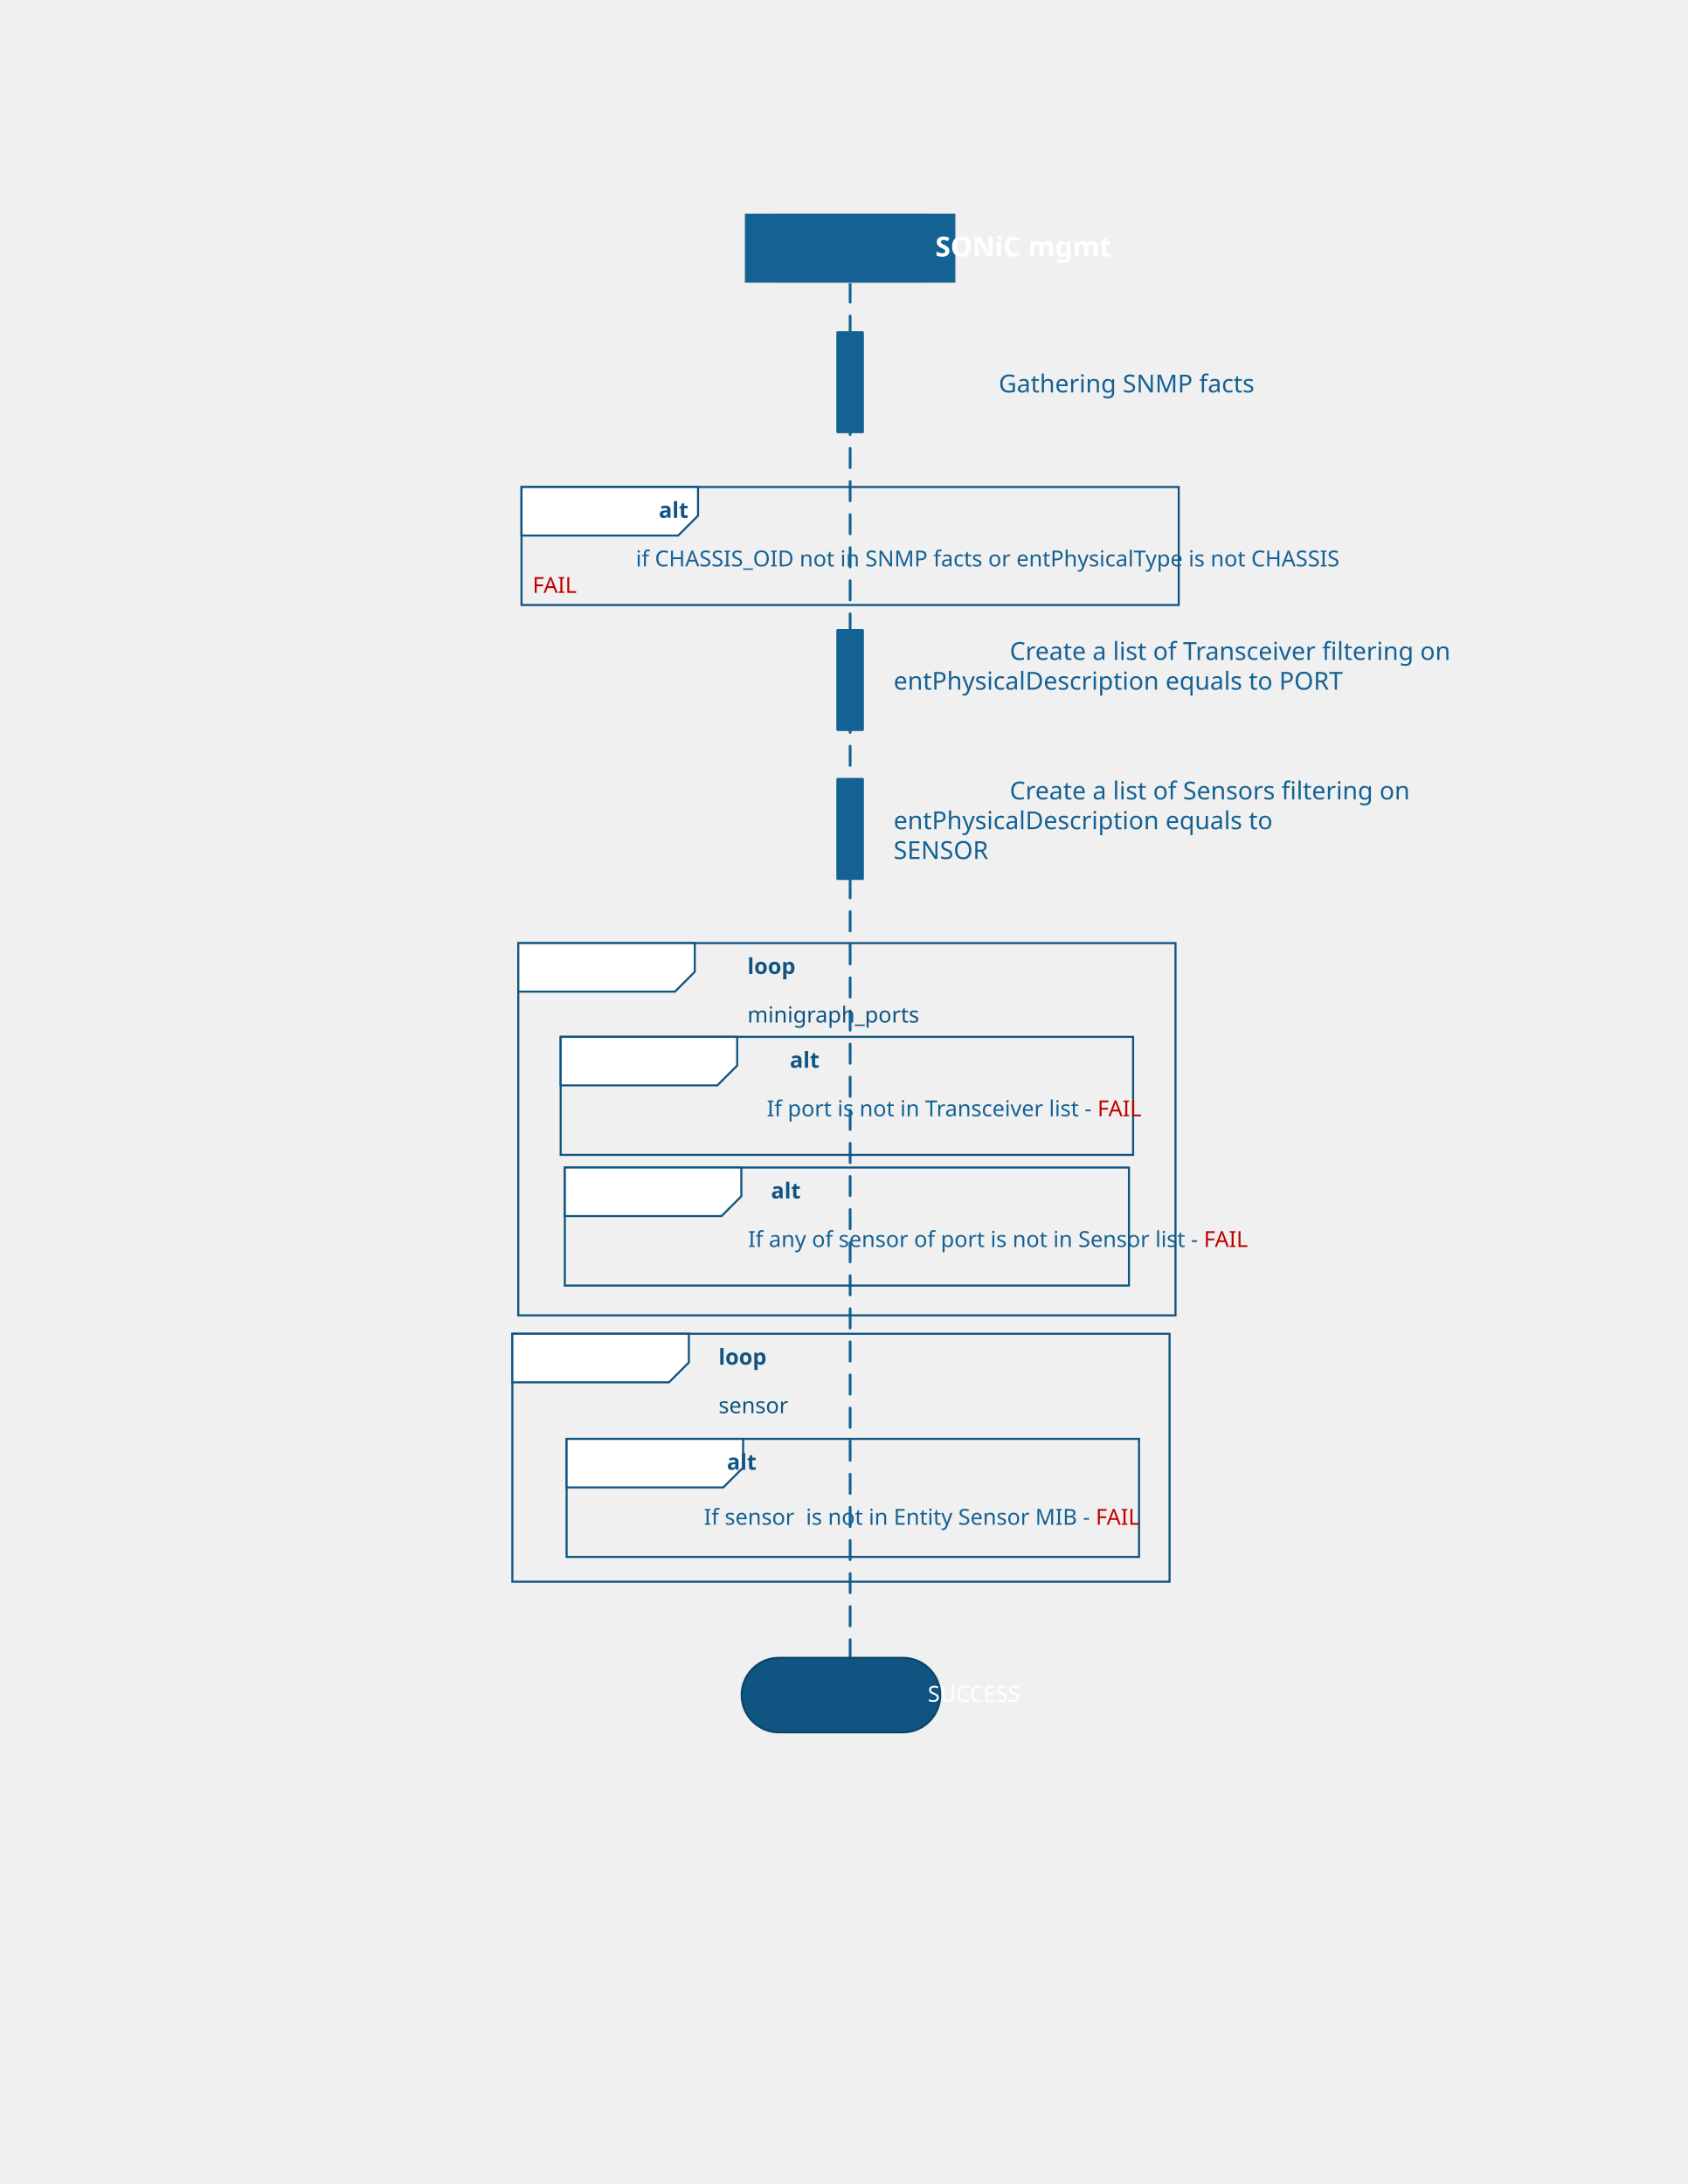
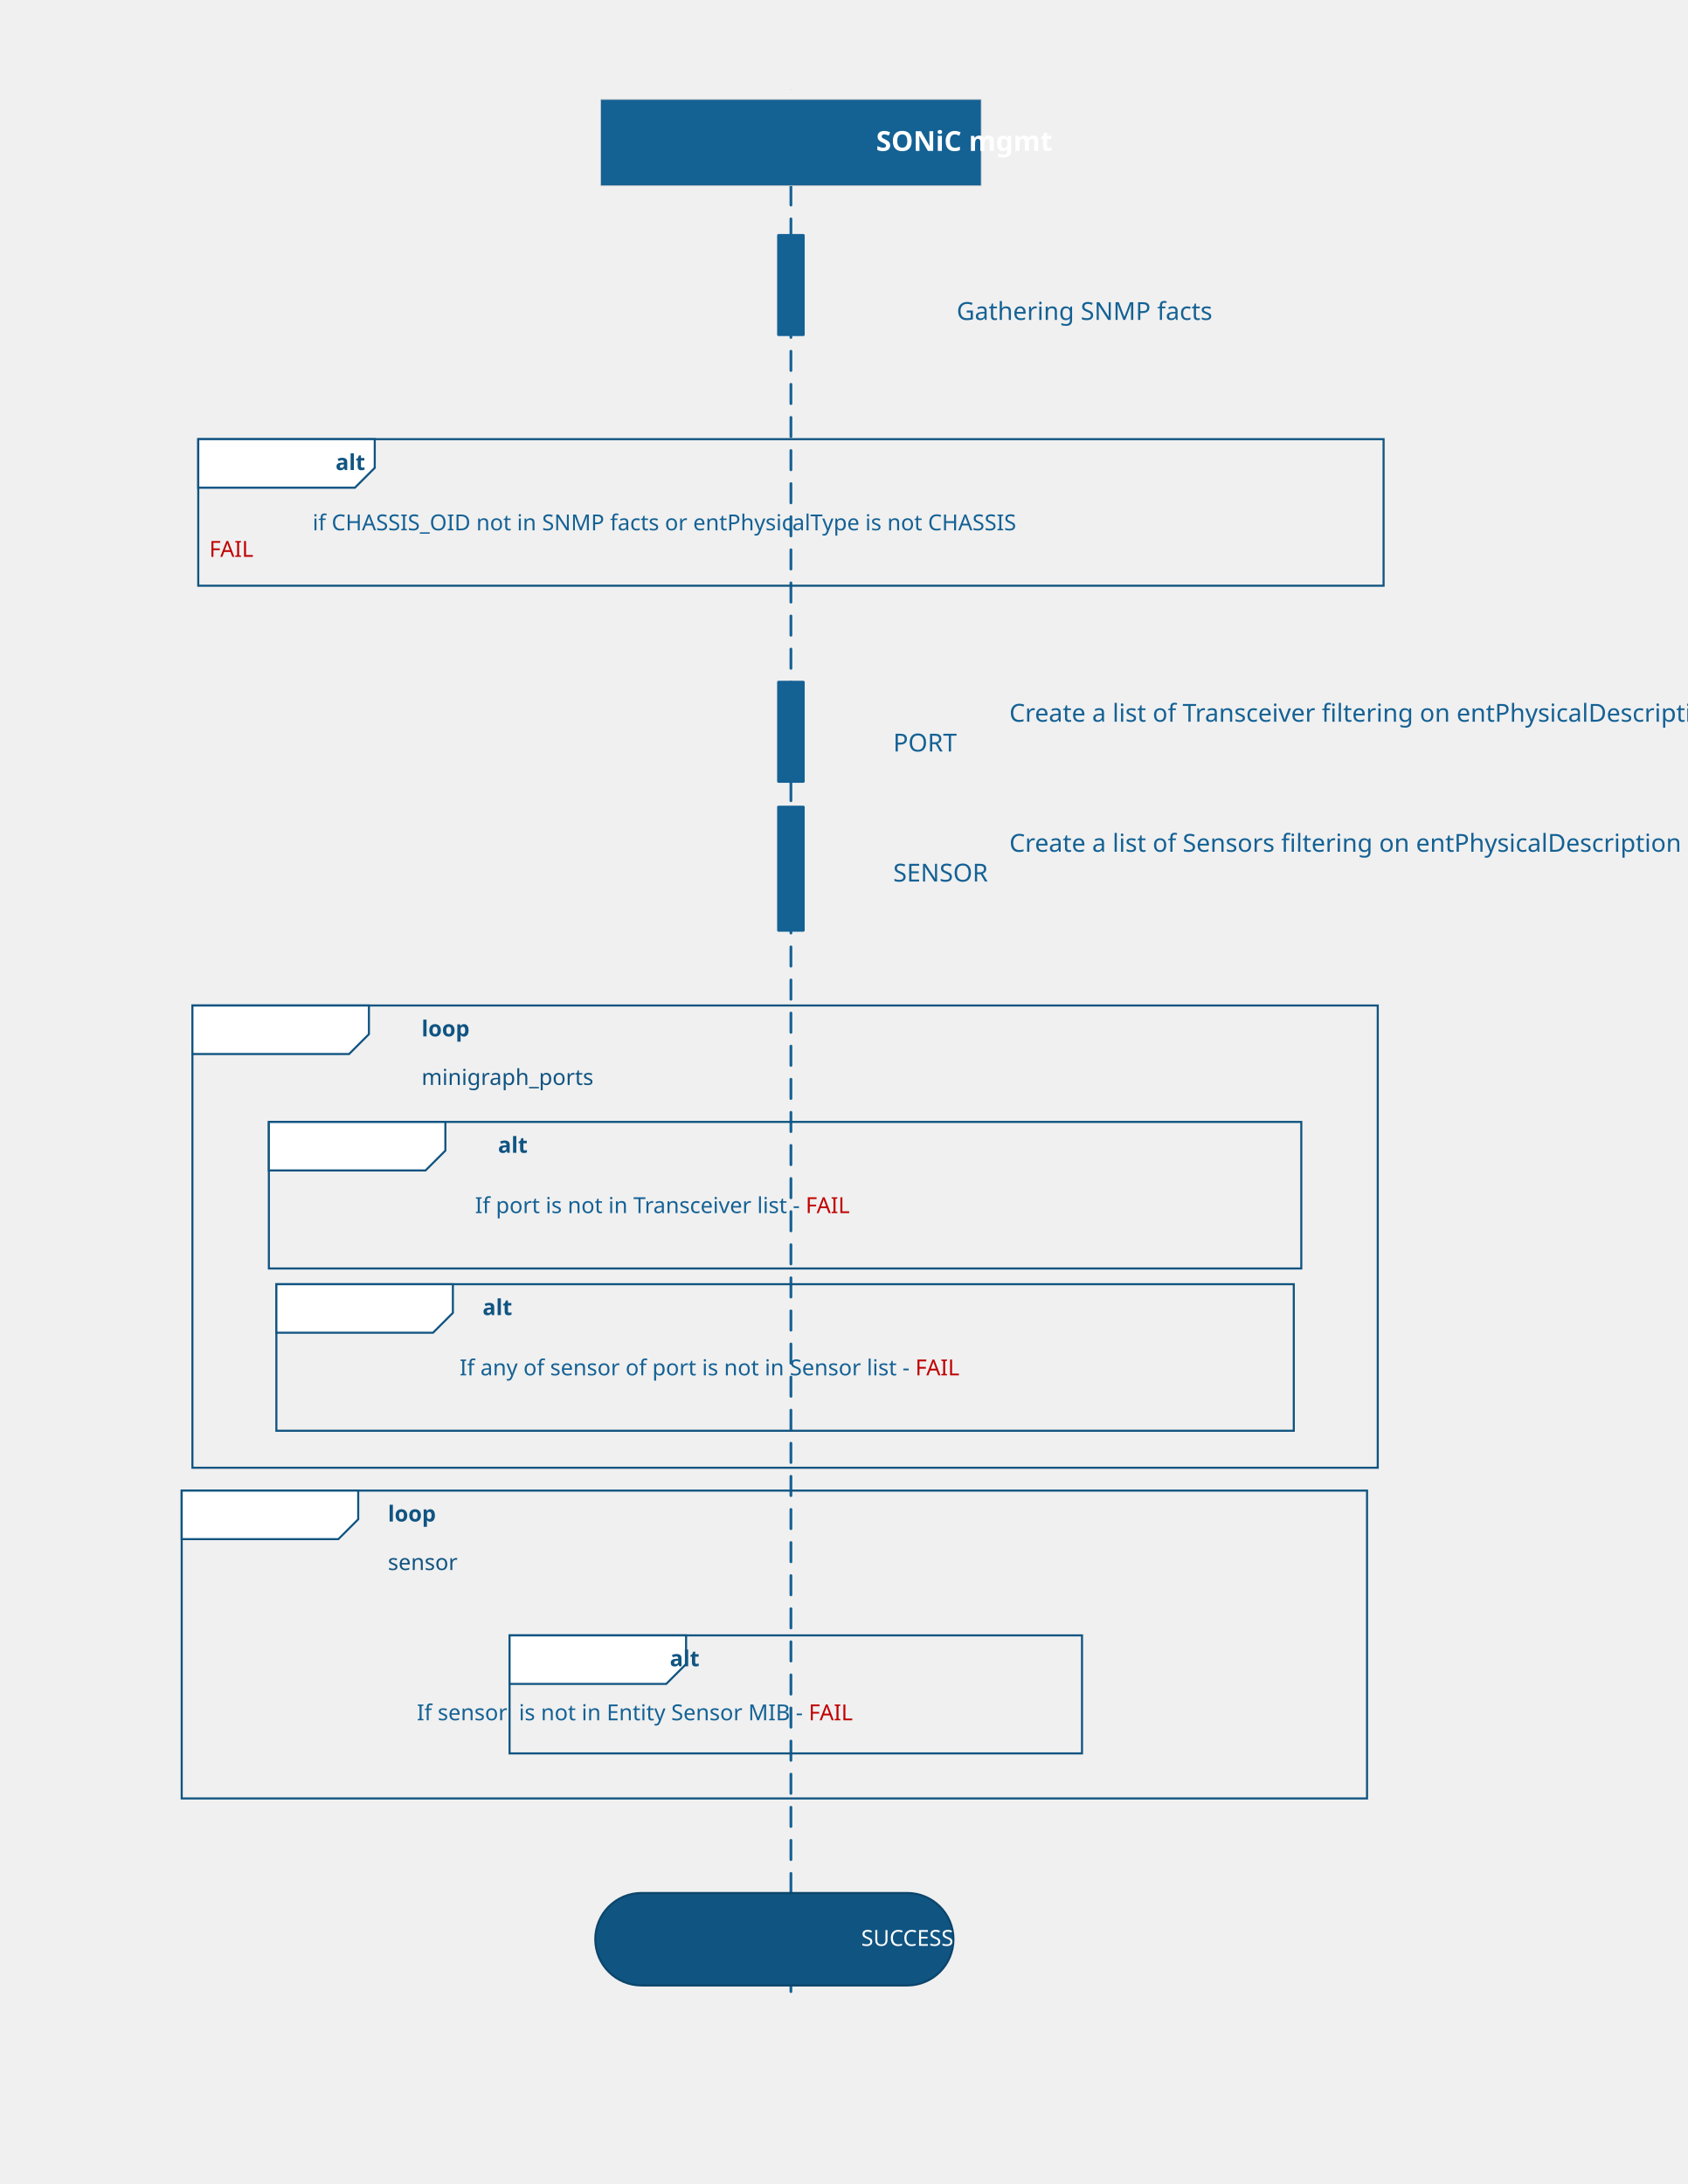
<svg xmlns="http://www.w3.org/2000/svg" xmlns:ns1="http://schemas.microsoft.com/visio/2003/SVGExtensions/" width="8.5in" height="11in" viewBox="0 0 612 792" xml:space="preserve" color-interpolation-filters="sRGB" class="st16">
  <ns1:documentProperties ns1:langID="1033" ns1:viewMarkup="false">
    <ns1:userDefs>
      <ns1:ud ns1:nameU="msvNoAutoConnect" ns1:val="VT0(1):26" />
    </ns1:userDefs>
  </ns1:documentProperties>
  <style type="text/css">
	
		.st1 {fill:#146194;stroke:#c8c8c8;stroke-width:0.25}
		.st2 {stroke:#146194;stroke-dasharray:7,5;stroke-linecap:round;stroke-linejoin:round;stroke-width:1}
		.st3 {fill:#ffffff;font-family:Calibri;font-size:0.833em;font-weight:bold}
		.st4 {fill:#146194;stroke:#146194;stroke-linecap:round;stroke-linejoin:round;stroke-width:1}
		.st5 {fill:none;stroke:none;stroke-width:0.25}
		.st6 {fill:#146194;font-family:Calibri;font-size:0.75em}
		.st7 {fill:#146194;fill-opacity:0;stroke:#105481;stroke-width:0.75}
		.st8 {fill:#ffffff;stroke:#105481;stroke-width:0.75}
		.st9 {fill:#105482;font-family:Calibri;font-size:0.667em;font-weight:bold}
		.st10 {fill:#146194;font-family:Calibri;font-size:0.667em}
		.st11 {fill:#c00000;font-size:1em}
		.st12 {font-size:1em}
		.st13 {fill:#105481;stroke:#0b456b;stroke-width:0.75}
		.st14 {fill:#ffffff;font-family:Calibri;font-size:0.667em}
		.st15 {fill:#105481;font-family:Calibri;font-size:0.667em}
		.st16 {fill:none;fill-rule:evenodd;font-size:12px;overflow:visible;stroke-linecap:square;stroke-miterlimit:3}
	
	</style>
  <g ns1:mID="0" ns1:index="1" ns1:groupContext="foregroundPage">
    <ns1:userDefs>
      <ns1:ud ns1:nameU="msvThemeOrder" ns1:val="VT0(0):26" />
    </ns1:userDefs>
    <ns1:pageProperties ns1:drawingScale="1" ns1:pageScale="1" ns1:drawingUnits="19" ns1:shadowOffsetX="9" ns1:shadowOffsetY="-9" />
    <ns1:layer ns1:name="Flowchart" ns1:index="0" />
    <ns1:layer ns1:name="Connector" ns1:index="1" />
-     <g id="group6-1" transform="translate(270,-689.4)" ns1:mID="6" ns1:groupContext="group">
+     <g id="group6-1" transform="translate(217.796,-724.63)" ns1:mID="6" ns1:groupContext="group">
      <ns1:userDefs>
        <ns1:ud ns1:nameU="visVersion" ns1:prompt="" ns1:val="VT0(15):26" />
        <ns1:ud ns1:nameU="ShowActor" ns1:prompt="" ns1:val="VT0(0):5" />
        <ns1:ud ns1:nameU="ShowDestruction" ns1:prompt="" ns1:val="VT0(0):5" />
      </ns1:userDefs>
-       <g id="shape7-2" ns1:mID="7" ns1:groupContext="shape" transform="translate(11.25,0)">
+       <g id="shape7-2" ns1:mID="7" ns1:groupContext="shape" transform="translate(41.9859,-3.04523)">
        <rect x="0" y="766.8" width="54" height="25.2" class="st1" />
      </g>
-       <g id="shape8-4" ns1:mID="8" ns1:groupContext="shape" transform="translate(29.25,-28.8)">
+       <g id="shape8-4" ns1:mID="8" ns1:groupContext="shape" transform="translate(59.9859,-34.8905)">
        <path d="M9 792 a0 0 0 1 1 0 0 a0 0 0 1 1 0 0 Z" class="st1" />
      </g>
-       <g id="shape9-6" ns1:mID="9" ns1:groupContext="shape" transform="translate(25.5,545.4)">
+       <g id="shape9-6" ns1:mID="9" ns1:groupContext="shape" transform="translate(45.9906,675.04)">
				</g>
-       <g id="shape10-8" ns1:mID="10" ns1:groupContext="shape" transform="translate(830.25,792) rotate(90)">
-         <path d="M0 792 L527.4 792" class="st2" />
+       <g id="shape10-8" ns1:mID="10" ns1:groupContext="shape" transform="translate(860.986,792) rotate(90)">
+         <path d="M0 792 L654.86 792" class="st2" />
      </g>
      <g id="shape6-11" ns1:mID="6" ns1:groupContext="groupContent">
        <ns1:textBlock ns1:margins="rect(4,4,4,4)" />
-         <ns1:textRect cx="38.25" cy="779.4" width="76.5" height="25.2" />
-         <rect x="0" y="766.8" width="76.5" height="25.2" class="st1" />
-         <text x="11.97" y="782.4" class="st3" ns1:langID="1033">
+         <ns1:textRect cx="68.986" cy="776.355" width="137.98" height="31.291" />
+         <rect x="0" y="760.71" width="137.972" height="31.291" class="st1" />
+         <text x="42.7" y="779.35" class="st3" ns1:langID="1033">
          <ns1:paragraph ns1:horizAlign="1" />
          <ns1:tabList />SONiC mgmt</text>
      </g>
    </g>
-     <g id="shape11-14" ns1:mID="11" ns1:groupContext="shape" transform="translate(-479.25,156.6) rotate(-90)">
+     <g id="shape11-14" ns1:mID="11" ns1:groupContext="shape" transform="translate(-500.718,121.37) rotate(-90)">
      <ns1:userDefs>
        <ns1:ud ns1:nameU="visVersion" ns1:prompt="" ns1:val="VT0(15):26" />
      </ns1:userDefs>
      <rect x="0" y="783" width="36" height="9" class="st4" />
    </g>
-     <g id="shape12-16" ns1:mID="12" ns1:groupContext="shape" transform="translate(316,-642.4)">
+     <g id="shape12-16" ns1:mID="12" ns1:groupContext="shape" transform="translate(300.76,-666.27)">
      <ns1:textBlock ns1:margins="rect(4,4,4,4)" />
-       <ns1:textRect cx="76" cy="782" width="152" height="20" />
-       <rect x="0" y="772" width="152" height="20" class="st5" />
-       <text x="4" y="784.7" class="st6" ns1:langID="1033">
+       <ns1:textRect cx="137.07" cy="779.583" width="274.15" height="24.834" />
+       <rect x="0" y="767.166" width="274.14" height="24.834" class="st5" />
+       <text x="4" y="782.28" class="st6" ns1:langID="1033">
        <ns1:paragraph />
        <ns1:tabList />Gathering SNMP facts</text>
    </g>
-     <g id="group15-19" transform="translate(189.098,-572.596)" ns1:mID="15" ns1:groupContext="group">
+     <g id="group15-19" transform="translate(71.8846,-579.596)" ns1:mID="15" ns1:groupContext="group">
      <ns1:userDefs>
        <ns1:ud ns1:nameU="visVersion" ns1:prompt="" ns1:val="VT0(15):26" />
        <ns1:ud ns1:nameU="msvStructureType" ns1:prompt="" ns1:val="VT4(List)" />
        <ns1:ud ns1:nameU="msvSDListItemMaster" ns1:prompt="" ns1:val="VT0(254):26" />
      </ns1:userDefs>
      <g id="shape15-20" ns1:mID="15" ns1:groupContext="groupContent">
-         <rect x="0" y="749.196" width="238.305" height="42.804" class="st7" />
-       </g>
-       <g id="shape16-22" ns1:mID="16" ns1:groupContext="shape" transform="translate(0,-25.2)">
+         <rect x="0" y="738.851" width="429.795" height="53.148" class="st7" />
+       </g>
+       <g id="shape16-22" ns1:mID="16" ns1:groupContext="shape" transform="translate(0,-35.545)">
        <ns1:userDefs>
          <ns1:ud ns1:nameU="FoldSize" ns1:prompt="" ns1:val="VT0(0.1):0" />
          <ns1:ud ns1:nameU="msvStructureType" ns1:prompt="" ns1:val="VT4(Heading)" />
          <ns1:ud ns1:nameU="msvSDContainerHeadingEdge" ns1:prompt="" ns1:val="VT4(Bottom)" />
          <ns1:ud ns1:nameU="BackFillColor" ns1:prompt="" ns1:val="VT5(#96afcf)" />
          <ns1:ud ns1:nameU="BackLineColor" ns1:prompt="" ns1:val="VT5(#1f477d)" />
          <ns1:ud ns1:nameU="BackCharColor" ns1:prompt="" ns1:val="VT5(#000000)" />
          <ns1:ud ns1:nameU="DarkerColor" ns1:prompt="" ns1:val="VT5(#000000)" />
          <ns1:ud ns1:nameU="BackFillColor" ns1:prompt="" ns1:val="VT5(#146194)" />
          <ns1:ud ns1:nameU="BackLineColor" ns1:prompt="" ns1:val="VT5(#105482)" />
          <ns1:ud ns1:nameU="BackCharColor" ns1:prompt="" ns1:val="VT5(#105482)" />
          <ns1:ud ns1:nameU="DarkerColor" ns1:prompt="" ns1:val="VT5(#105482)" />
        </ns1:userDefs>
        <ns1:textBlock ns1:margins="rect(4,4,4,4)" />
        <ns1:textRect cx="32" cy="783.198" width="64" height="17.604" />
        <path d="M0 792 L56.8 792 L64 784.8 L64 774.4 L0 774.4 L0 792 Z" class="st8" />
        <text x="4" y="785.6" class="st9" ns1:langID="1033">
          <ns1:paragraph />
          <ns1:tabList />alt</text>
      </g>
    </g>
-     <g id="shape18-25" ns1:mID="18" ns1:groupContext="shape" transform="translate(189.098,-572.596)">
+     <g id="shape18-25" ns1:mID="18" ns1:groupContext="shape" transform="translate(71.8846,-579.596)">
      <ns1:userDefs>
        <ns1:ud ns1:nameU="visVersion" ns1:prompt="" ns1:val="VT0(15):26" />
      </ns1:userDefs>
      <ns1:textBlock ns1:margins="rect(4,4,4,4)" />
-       <ns1:textRect cx="115.134" cy="780.402" width="230.27" height="27.203" />
-       <text x="4" y="778" class="st10" ns1:langID="1033">
+       <ns1:textRect cx="115.134" cy="774.311" width="230.27" height="27.203" />
+       <text x="4" y="771.91" class="st10" ns1:langID="1033">
        <ns1:paragraph />
        <ns1:tabList />if CHASSIS_OID not in SNMP facts or entPhysicalType is not CHASSIS<ns1:newlineChar />
        <tspan x="4" dy="1.2em" class="st11">FAIL</tspan>
      </text>
    </g>
-     <g id="shape24-29" ns1:mID="24" ns1:groupContext="shape" transform="translate(-479.25,264.6) rotate(-90)">
+     <g id="shape24-29" ns1:mID="24" ns1:groupContext="shape" transform="translate(-500.718,337.37) rotate(-90)">
+       <ns1:userDefs>
+         <ns1:ud ns1:nameU="visVersion" ns1:prompt="" ns1:val="VT0(15):26" />
+       </ns1:userDefs>
+       <rect x="0" y="783" width="44.701" height="9" class="st4" />
+     </g>
+     <g id="shape25-31" ns1:mID="25" ns1:groupContext="shape" transform="translate(319.86,-515.166)">
+       <ns1:textBlock ns1:margins="rect(4,4,4,4)" />
+       <ns1:textRect cx="137.07" cy="779.583" width="274.15" height="24.834" />
+       <rect x="0" y="767.166" width="274.14" height="24.834" class="st5" />
+       <text x="4" y="776.88" class="st6" ns1:langID="1033">
+         <ns1:paragraph />
+         <ns1:tabList />Create a list of Transceiver filtering on entPhysicalDescription equals to <tspan x="4" dy="1.2em" class="st12">PORT</tspan>
+       </text>
+     </g>
+     <g id="shape26-35" ns1:mID="26" ns1:groupContext="shape" transform="translate(-500.718,283.37) rotate(-90)">
      <ns1:userDefs>
        <ns1:ud ns1:nameU="visVersion" ns1:prompt="" ns1:val="VT0(15):26" />
      </ns1:userDefs>
      <rect x="0" y="783" width="36" height="9" class="st4" />
    </g>
-     <g id="shape25-31" ns1:mID="25" ns1:groupContext="shape" transform="translate(320,-540)">
+     <g id="shape27-37" ns1:mID="27" ns1:groupContext="shape" transform="translate(319.86,-468)">
      <ns1:textBlock ns1:margins="rect(4,4,4,4)" />
-       <ns1:textRect cx="76" cy="782" width="152" height="20" />
-       <rect x="0" y="772" width="152" height="20" class="st5" />
-       <text x="4" y="779.3" class="st6" ns1:langID="1033">
+       <ns1:textRect cx="137.07" cy="779.583" width="274.15" height="24.834" />
+       <rect x="0" y="767.166" width="274.14" height="24.834" class="st5" />
+       <text x="4" y="776.88" class="st6" ns1:langID="1033">
        <ns1:paragraph />
-         <ns1:tabList />Create a list of Transceiver filtering on <tspan x="4" dy="1.2em" class="st12">entPhysicalDescription equals to PORT</tspan>
+         <ns1:tabList />Create a list of Sensors filtering on entPhysicalDescription equals to <tspan x="4" dy="1.2em" class="st12">SENSOR</tspan>
      </text>
    </g>
-     <g id="shape26-35" ns1:mID="26" ns1:groupContext="shape" transform="translate(-479.25,318.6) rotate(-90)">
-       <ns1:userDefs>
-         <ns1:ud ns1:nameU="visVersion" ns1:prompt="" ns1:val="VT0(15):26" />
-       </ns1:userDefs>
-       <rect x="0" y="783" width="36" height="9" class="st4" />
-     </g>
-     <g id="shape27-37" ns1:mID="27" ns1:groupContext="shape" transform="translate(320,-484)">
-       <ns1:textBlock ns1:margins="rect(4,4,4,4)" />
-       <ns1:textRect cx="76" cy="782" width="152" height="20" />
-       <rect x="0" y="772" width="152" height="20" class="st5" />
-       <text x="4" y="773.9" class="st6" ns1:langID="1033">
-         <ns1:paragraph />
-         <ns1:tabList />Create a list of Sensors filtering on <tspan x="4" dy="1.2em" class="st12">entPhysicalDescription equals to </tspan>
-         <tspan x="4" dy="1.2em" class="st12">SENSOR</tspan>
-       </text>
-     </g>
-     <g id="group32-42" transform="translate(187.924,-163.8)" ns1:mID="32" ns1:groupContext="group">
-       <g id="group28-43" transform="translate(17.5233,-63.6032)" ns1:mID="28" ns1:groupContext="group">
+     <g id="group32-41" transform="translate(69.7676,-72)" ns1:mID="32" ns1:groupContext="group">
+       <g id="group28-42" transform="translate(114.998,-84.1476)" ns1:mID="28" ns1:groupContext="group">
        <ns1:userDefs>
          <ns1:ud ns1:nameU="visVersion" ns1:prompt="" ns1:val="VT0(15):26" />
          <ns1:ud ns1:nameU="msvStructureType" ns1:prompt="" ns1:val="VT4(List)" />
          <ns1:ud ns1:nameU="msvSDListItemMaster" ns1:prompt="" ns1:val="VT0(254):26" />
        </ns1:userDefs>
-         <g id="shape28-44" ns1:mID="28" ns1:groupContext="groupContent">
+         <g id="shape28-43" ns1:mID="28" ns1:groupContext="groupContent">
          <rect x="0" y="749.196" width="207.563" height="42.804" class="st7" />
        </g>
-         <g id="shape29-46" ns1:mID="29" ns1:groupContext="shape" transform="translate(0,-25.2)">
+         <g id="shape29-45" ns1:mID="29" ns1:groupContext="shape" transform="translate(0,-25.2)">
          <ns1:userDefs>
            <ns1:ud ns1:nameU="FoldSize" ns1:prompt="" ns1:val="VT0(0.1):0" />
            <ns1:ud ns1:nameU="msvStructureType" ns1:prompt="" ns1:val="VT4(Heading)" />
            <ns1:ud ns1:nameU="msvSDContainerHeadingEdge" ns1:prompt="" ns1:val="VT4(Bottom)" />
            <ns1:ud ns1:nameU="BackFillColor" ns1:prompt="" ns1:val="VT5(#96afcf)" />
            <ns1:ud ns1:nameU="BackLineColor" ns1:prompt="" ns1:val="VT5(#1f477d)" />
            <ns1:ud ns1:nameU="BackCharColor" ns1:prompt="" ns1:val="VT5(#000000)" />
            <ns1:ud ns1:nameU="DarkerColor" ns1:prompt="" ns1:val="VT5(#000000)" />
            <ns1:ud ns1:nameU="BackFillColor" ns1:prompt="" ns1:val="VT5(#146194)" />
            <ns1:ud ns1:nameU="BackLineColor" ns1:prompt="" ns1:val="VT5(#105482)" />
            <ns1:ud ns1:nameU="BackCharColor" ns1:prompt="" ns1:val="VT5(#105482)" />
            <ns1:ud ns1:nameU="DarkerColor" ns1:prompt="" ns1:val="VT5(#105482)" />
          </ns1:userDefs>
          <ns1:textBlock ns1:margins="rect(4,4,4,4)" />
          <ns1:textRect cx="32" cy="783.198" width="64" height="17.604" />
          <path d="M0 792 L56.8 792 L64 784.8 L64 774.4 L0 774.4 L0 792 Z" class="st8" />
          <text x="4" y="785.6" class="st9" ns1:langID="1033">
            <ns1:paragraph />
            <ns1:tabList />alt</text>
        </g>
      </g>
-       <g id="shape31-49" ns1:mID="31" ns1:groupContext="shape" transform="translate(17.5233,-75.4114)">
+       <g id="shape31-48" ns1:mID="31" ns1:groupContext="shape" transform="translate(31.6043,-93.6372)">
        <ns1:userDefs>
          <ns1:ud ns1:nameU="visVersion" ns1:prompt="" ns1:val="VT0(15):26" />
        </ns1:userDefs>
        <ns1:textBlock ns1:margins="rect(4,4,4,4)" />
-         <ns1:textRect cx="73.085" cy="789.754" width="146.18" height="17.604" />
-         <text x="4" y="792.15" class="st10" ns1:langID="1033">
+         <ns1:textRect cx="73.085" cy="787.084" width="146.18" height="17.604" />
+         <text x="4" y="789.48" class="st10" ns1:langID="1033">
          <ns1:paragraph />
          <ns1:tabList />If sensor  is not in Entity Sensor MIB - <tspan class="st11">FAIL</tspan>
        </text>
      </g>
    </g>
-     <g id="group89-53" transform="translate(185.772,-163.8)" ns1:mID="89" ns1:groupContext="group">
-       <g id="shape2-54" ns1:mID="2" ns1:groupContext="shape" ns1:layerMember="0" transform="translate(83.1523,0)">
+     <g id="group89-52" transform="translate(65.8858,-72)" ns1:mID="89" ns1:groupContext="group">
+       <g id="shape2-53" ns1:mID="2" ns1:groupContext="shape" ns1:layerMember="0" transform="translate(149.97,0)">
        <ns1:custProps>
          <ns1:cp ns1:nameU="Cost" ns1:lbl="Cost" ns1:prompt="" ns1:type="7" ns1:format="@" ns1:sortKey="" ns1:invis="false" ns1:ask="false" ns1:langID="1033" ns1:cal="0" />
          <ns1:cp ns1:nameU="ProcessNumber" ns1:lbl="Process Number" ns1:prompt="" ns1:type="2" ns1:format="" ns1:sortKey="" ns1:invis="false" ns1:ask="false" ns1:langID="1033" ns1:cal="0" />
          <ns1:cp ns1:nameU="Owner" ns1:lbl="Owner" ns1:prompt="" ns1:type="0" ns1:format="" ns1:sortKey="" ns1:invis="false" ns1:ask="false" ns1:langID="1033" ns1:cal="0" />
          <ns1:cp ns1:nameU="Function" ns1:lbl="Function" ns1:prompt="" ns1:type="0" ns1:format="" ns1:sortKey="" ns1:invis="false" ns1:ask="false" ns1:langID="1033" ns1:cal="0" ns1:val="VT4()" />
          <ns1:cp ns1:nameU="StartDate" ns1:lbl="Start Date" ns1:prompt="" ns1:type="5" ns1:format="" ns1:sortKey="" ns1:invis="false" ns1:ask="false" ns1:langID="1033" ns1:cal="0" />
          <ns1:cp ns1:nameU="EndDate" ns1:lbl="End Date" ns1:prompt="" ns1:type="5" ns1:format="" ns1:sortKey="" ns1:invis="false" ns1:ask="false" ns1:langID="1033" ns1:cal="0" />
          <ns1:cp ns1:nameU="Status" ns1:lbl="Status" ns1:prompt="" ns1:type="4" ns1:format=";Not Started;In Progress;Completed;Deferred;Waiting on Input" ns1:sortKey="" ns1:invis="false" ns1:ask="false" ns1:langID="1033" ns1:cal="0" ns1:val="VT4()" />
        </ns1:custProps>
        <ns1:userDefs>
          <ns1:ud ns1:nameU="visVersion" ns1:prompt="" ns1:val="VT0(15):26" />
          <ns1:ud ns1:nameU="DefaultWidth" ns1:prompt="" ns1:val="VT0(1):0" />
          <ns1:ud ns1:nameU="DefaultHeight" ns1:prompt="" ns1:val="VT0(0.375):0" />
          <ns1:ud ns1:nameU="ResizeTxtHeight" ns1:prompt="" ns1:val="VT0(0.375):0" />
        </ns1:userDefs>
        <ns1:textBlock ns1:margins="rect(2,2,2,2)" />
-         <ns1:textRect cx="36" cy="778.5" width="72" height="27" />
-         <path d="M13.5 792 L58.5 792 A13.5 13.5 -180 0 0 58.5 765 L13.5 765 A13.5 13.5 -180 1 0 13.5 792 Z" class="st13" />
-         <text x="21.7" y="780.9" class="st14" ns1:langID="1033">
+         <ns1:textRect cx="64.928" cy="775.237" width="129.86" height="33.526" />
+         <path d="M16.76 792 L113.09 792 A16.763 16.763 -180 0 0 113.09 758.47 L16.76 758.47 A16.763 16.763 -180 1 0 16.76         792 Z" class="st13" />
+         <text x="50.63" y="777.64" class="st14" ns1:langID="1033">
          <ns1:paragraph ns1:horizAlign="1" />
          <ns1:tabList />SUCCESS</text>
      </g>
-       <g id="group88-57" transform="translate(7.99361E-14,-72)" ns1:mID="88" ns1:groupContext="group">
-         <g id="group68-58" transform="translate(2.15233,-90)" ns1:mID="68" ns1:groupContext="group">
-           <g id="group69-59" transform="translate(0,-27.2)" ns1:mID="69" ns1:groupContext="group">
-             <g id="group70-60" transform="translate(7.99361E-14,38)" ns1:mID="70" ns1:groupContext="group">
+       <g id="group88-56" transform="translate(0,-89.4013)" ns1:mID="88" ns1:groupContext="group">
+         <g id="group68-57" transform="translate(3.88185,-111.752)" ns1:mID="68" ns1:groupContext="group">
+           <g id="group69-58" transform="translate(6.39488E-14,-33.7738)" ns1:mID="69" ns1:groupContext="group">
+             <g id="group70-59" transform="translate(0,47.184)" ns1:mID="70" ns1:groupContext="group">
              <ns1:userDefs>
                <ns1:ud ns1:nameU="visVersion" ns1:prompt="" ns1:val="VT0(15):26" />
              </ns1:userDefs>
-               <g id="shape70-61" ns1:mID="70" ns1:groupContext="groupContent">
-                 <rect x="0" y="657" width="238.305" height="135" class="st7" />
-               </g>
-               <g id="shape71-63" ns1:mID="71" ns1:groupContext="shape" transform="translate(0,-117.396)">
+               <g id="shape70-60" ns1:mID="70" ns1:groupContext="groupContent">
+                 <rect x="0" y="624.373" width="429.795" height="167.627" class="st7" />
+               </g>
+               <g id="shape71-62" ns1:mID="71" ns1:groupContext="shape" transform="translate(0,-150.024)">
                <ns1:userDefs>
                  <ns1:ud ns1:nameU="FoldSize" ns1:prompt="" ns1:val="VT0(0.1):0" />
                  <ns1:ud ns1:nameU="BackFillColor" ns1:prompt="" ns1:val="VT5(#96afcf)" />
                  <ns1:ud ns1:nameU="BackLineColor" ns1:prompt="" ns1:val="VT5(#1f477d)" />
                  <ns1:ud ns1:nameU="BackCharColor" ns1:prompt="" ns1:val="VT5(#000000)" />
                  <ns1:ud ns1:nameU="DarkerColor" ns1:prompt="" ns1:val="VT5(#000000)" />
                  <ns1:ud ns1:nameU="BackFillColor" ns1:prompt="" ns1:val="VT5(#146194)" />
                  <ns1:ud ns1:nameU="BackLineColor" ns1:prompt="" ns1:val="VT5(#105482)" />
                  <ns1:ud ns1:nameU="BackCharColor" ns1:prompt="" ns1:val="VT5(#105482)" />
                  <ns1:ud ns1:nameU="DarkerColor" ns1:prompt="" ns1:val="VT5(#105482)" />
                </ns1:userDefs>
                <ns1:textBlock ns1:margins="rect(4,4,4,4)" />
                <ns1:textRect cx="32" cy="783.198" width="64" height="17.604" />
                <path d="M0 792 L56.8 792 L64 784.8 L64 774.4 L0 774.4 L0 792 Z" class="st8" />
                <text x="4" y="785.6" class="st9" ns1:langID="1033">
                  <ns1:paragraph />
                  <ns1:tabList />loop</text>
              </g>
-               <g id="shape72-66" ns1:mID="72" ns1:groupContext="shape" transform="translate(0,-99.7929)">
+               <g id="shape72-65" ns1:mID="72" ns1:groupContext="shape" transform="translate(0,-132.42)">
                <ns1:userDefs>
                  <ns1:ud ns1:nameU="msvQuickStyleVariationRestore" ns1:prompt="" ns1:val="VT0(2):26" />
                </ns1:userDefs>
                <ns1:textBlock ns1:margins="rect(4,4,4,4)" />
                <ns1:textRect cx="32" cy="783.198" width="64" height="17.604" />
                <text x="4" y="785.6" class="st15" ns1:langID="1033">
                  <ns1:paragraph />
                  <ns1:tabList />minigraph_ports</text>
              </g>
            </g>
-             <g id="group73-68" transform="translate(15.371,-20.1964)" ns1:mID="73" ns1:groupContext="group">
+             <g id="group73-67" transform="translate(27.7225,-25.0776)" ns1:mID="73" ns1:groupContext="group">
              <ns1:userDefs>
                <ns1:ud ns1:nameU="visVersion" ns1:prompt="" ns1:val="VT0(15):26" />
                <ns1:ud ns1:nameU="msvStructureType" ns1:prompt="" ns1:val="VT4(List)" />
                <ns1:ud ns1:nameU="msvSDListItemMaster" ns1:prompt="" ns1:val="VT0(254):26" />
              </ns1:userDefs>
-               <g id="shape73-69" ns1:mID="73" ns1:groupContext="groupContent">
-                 <rect x="0" y="749.196" width="207.563" height="42.804" class="st7" />
-               </g>
-               <g id="shape74-71" ns1:mID="74" ns1:groupContext="shape" transform="translate(0,-25.2)">
+               <g id="shape73-68" ns1:mID="73" ns1:groupContext="groupContent">
+                 <rect x="0" y="738.851" width="374.35" height="53.148" class="st7" />
+               </g>
+               <g id="shape74-70" ns1:mID="74" ns1:groupContext="shape" transform="translate(0,-35.545)">
                <ns1:userDefs>
                  <ns1:ud ns1:nameU="FoldSize" ns1:prompt="" ns1:val="VT0(0.1):0" />
                  <ns1:ud ns1:nameU="msvStructureType" ns1:prompt="" ns1:val="VT4(Heading)" />
                  <ns1:ud ns1:nameU="msvSDContainerHeadingEdge" ns1:prompt="" ns1:val="VT4(Bottom)" />
                  <ns1:ud ns1:nameU="BackFillColor" ns1:prompt="" ns1:val="VT5(#96afcf)" />
                  <ns1:ud ns1:nameU="BackLineColor" ns1:prompt="" ns1:val="VT5(#1f477d)" />
                  <ns1:ud ns1:nameU="BackCharColor" ns1:prompt="" ns1:val="VT5(#000000)" />
                  <ns1:ud ns1:nameU="DarkerColor" ns1:prompt="" ns1:val="VT5(#000000)" />
                  <ns1:ud ns1:nameU="BackFillColor" ns1:prompt="" ns1:val="VT5(#146194)" />
                  <ns1:ud ns1:nameU="BackLineColor" ns1:prompt="" ns1:val="VT5(#105482)" />
                  <ns1:ud ns1:nameU="BackCharColor" ns1:prompt="" ns1:val="VT5(#105482)" />
                  <ns1:ud ns1:nameU="DarkerColor" ns1:prompt="" ns1:val="VT5(#105482)" />
                </ns1:userDefs>
                <ns1:textBlock ns1:margins="rect(4,4,4,4)" />
                <ns1:textRect cx="32" cy="783.198" width="64" height="17.604" />
                <path d="M0 792 L56.8 792 L64 784.8 L64 774.4 L0 774.4 L0 792 Z" class="st8" />
                <text x="4" y="785.6" class="st9" ns1:langID="1033">
                  <ns1:paragraph />
                  <ns1:tabList />alt</text>
              </g>
            </g>
-             <g id="shape75-74" ns1:mID="75" ns1:groupContext="shape" transform="translate(15.371,-2.87035)">
+             <g id="shape75-73" ns1:mID="75" ns1:groupContext="shape" transform="translate(27.7225,-3.56407)">
              <ns1:userDefs>
                <ns1:ud ns1:nameU="visVersion" ns1:prompt="" ns1:val="VT0(15):26" />
              </ns1:userDefs>
              <ns1:textBlock ns1:margins="rect(4,4,4,4)" />
-               <ns1:textRect cx="63.89" cy="758.276" width="127.79" height="17.604" />
-               <text x="4" y="760.68" class="st10" ns1:langID="1033">
+               <ns1:textRect cx="63.89" cy="747.998" width="127.79" height="17.604" />
+               <text x="4" y="750.4" class="st10" ns1:langID="1033">
                <ns1:paragraph />
                <ns1:tabList />If port is not in Transceiver list - <tspan class="st11">FAIL</tspan>
              </text>
            </g>
          </g>
-           <g id="group76-78" transform="translate(16.8802,-1.13687E-13)" ns1:mID="76" ns1:groupContext="group">
+           <g id="group76-77" transform="translate(30.4443,-2.27374E-13)" ns1:mID="76" ns1:groupContext="group">
            <ns1:userDefs>
              <ns1:ud ns1:nameU="visVersion" ns1:prompt="" ns1:val="VT0(15):26" />
              <ns1:ud ns1:nameU="msvStructureType" ns1:prompt="" ns1:val="VT4(List)" />
              <ns1:ud ns1:nameU="msvSDListItemMaster" ns1:prompt="" ns1:val="VT0(254):26" />
            </ns1:userDefs>
-             <g id="shape76-79" ns1:mID="76" ns1:groupContext="groupContent">
-               <rect x="0" y="749.196" width="204.544" height="42.804" class="st7" />
-             </g>
-             <g id="shape77-81" ns1:mID="77" ns1:groupContext="shape" transform="translate(0,-25.2)">
+             <g id="shape76-78" ns1:mID="76" ns1:groupContext="groupContent">
+               <rect x="0" y="738.851" width="368.907" height="53.148" class="st7" />
+             </g>
+             <g id="shape77-80" ns1:mID="77" ns1:groupContext="shape" transform="translate(0,-35.545)">
              <ns1:userDefs>
                <ns1:ud ns1:nameU="FoldSize" ns1:prompt="" ns1:val="VT0(0.1):0" />
                <ns1:ud ns1:nameU="msvStructureType" ns1:prompt="" ns1:val="VT4(Heading)" />
                <ns1:ud ns1:nameU="msvSDContainerHeadingEdge" ns1:prompt="" ns1:val="VT4(Bottom)" />
                <ns1:ud ns1:nameU="BackFillColor" ns1:prompt="" ns1:val="VT5(#96afcf)" />
                <ns1:ud ns1:nameU="BackLineColor" ns1:prompt="" ns1:val="VT5(#1f477d)" />
                <ns1:ud ns1:nameU="BackCharColor" ns1:prompt="" ns1:val="VT5(#000000)" />
                <ns1:ud ns1:nameU="DarkerColor" ns1:prompt="" ns1:val="VT5(#000000)" />
                <ns1:ud ns1:nameU="BackFillColor" ns1:prompt="" ns1:val="VT5(#146194)" />
                <ns1:ud ns1:nameU="BackLineColor" ns1:prompt="" ns1:val="VT5(#105482)" />
                <ns1:ud ns1:nameU="BackCharColor" ns1:prompt="" ns1:val="VT5(#105482)" />
                <ns1:ud ns1:nameU="DarkerColor" ns1:prompt="" ns1:val="VT5(#105482)" />
              </ns1:userDefs>
              <ns1:textBlock ns1:margins="rect(4,4,4,4)" />
              <ns1:textRect cx="32" cy="783.198" width="64" height="17.604" />
              <path d="M0 792 L56.8 792 L64 784.8 L64 774.4 L0 774.4 L0 792 Z" class="st8" />
              <text x="4" y="785.6" class="st9" ns1:langID="1033">
                <ns1:paragraph />
                <ns1:tabList />alt</text>
            </g>
          </g>
-           <g id="shape78-84" ns1:mID="78" ns1:groupContext="shape" transform="translate(16.8802,0)">
+           <g id="shape78-83" ns1:mID="78" ns1:groupContext="shape" transform="translate(30.4443,0)">
            <ns1:userDefs>
              <ns1:ud ns1:nameU="visVersion" ns1:prompt="" ns1:val="VT0(15):26" />
            </ns1:userDefs>
            <ns1:textBlock ns1:margins="rect(4,4,4,4)" />
-             <ns1:textRect cx="83.001" cy="775.602" width="166.01" height="17.604" />
-             <text x="4" y="778" class="st10" ns1:langID="1033">
+             <ns1:textRect cx="83.001" cy="769.511" width="166.01" height="17.604" />
+             <text x="4" y="771.91" class="st10" ns1:langID="1033">
              <ns1:paragraph />
              <ns1:tabList />If any of sensor of port is not in Sensor list - <tspan class="st11">FAIL</tspan>
            </text>
          </g>
        </g>
-         <g id="group80-88" ns1:mID="80" ns1:groupContext="group">
-           <g id="group81-89" transform="translate(7.99361E-14,17.3821)" ns1:mID="81" ns1:groupContext="group">
+         <g id="group80-87" ns1:mID="80" ns1:groupContext="group">
+           <g id="group81-88" transform="translate(0,21.583)" ns1:mID="81" ns1:groupContext="group">
            <ns1:userDefs>
              <ns1:ud ns1:nameU="visVersion" ns1:prompt="" ns1:val="VT0(15):26" />
            </ns1:userDefs>
-             <g id="shape81-90" ns1:mID="81" ns1:groupContext="groupContent">
-               <rect x="0" y="702.093" width="238.305" height="89.907" class="st7" />
-             </g>
-             <g id="shape82-92" ns1:mID="82" ns1:groupContext="shape" transform="translate(0,-72.3037)">
+             <g id="shape81-89" ns1:mID="81" ns1:groupContext="groupContent">
+               <rect x="0" y="680.364" width="429.795" height="111.636" class="st7" />
+             </g>
+             <g id="shape82-91" ns1:mID="82" ns1:groupContext="shape" transform="translate(0,-94.0329)">
              <ns1:userDefs>
                <ns1:ud ns1:nameU="FoldSize" ns1:prompt="" ns1:val="VT0(0.1):0" />
                <ns1:ud ns1:nameU="BackFillColor" ns1:prompt="" ns1:val="VT5(#96afcf)" />
                <ns1:ud ns1:nameU="BackLineColor" ns1:prompt="" ns1:val="VT5(#1f477d)" />
                <ns1:ud ns1:nameU="BackCharColor" ns1:prompt="" ns1:val="VT5(#000000)" />
                <ns1:ud ns1:nameU="DarkerColor" ns1:prompt="" ns1:val="VT5(#000000)" />
                <ns1:ud ns1:nameU="BackFillColor" ns1:prompt="" ns1:val="VT5(#146194)" />
                <ns1:ud ns1:nameU="BackLineColor" ns1:prompt="" ns1:val="VT5(#105482)" />
                <ns1:ud ns1:nameU="BackCharColor" ns1:prompt="" ns1:val="VT5(#105482)" />
                <ns1:ud ns1:nameU="DarkerColor" ns1:prompt="" ns1:val="VT5(#105482)" />
              </ns1:userDefs>
              <ns1:textBlock ns1:margins="rect(4,4,4,4)" />
              <ns1:textRect cx="32" cy="783.198" width="64" height="17.604" />
              <path d="M0 792 L56.8 792 L64 784.8 L64 774.4 L0 774.4 L0 792 Z" class="st8" />
              <text x="4" y="785.6" class="st9" ns1:langID="1033">
                <ns1:paragraph />
                <ns1:tabList />loop</text>
            </g>
-             <g id="shape83-95" ns1:mID="83" ns1:groupContext="shape" transform="translate(0,-54.7001)">
+             <g id="shape83-94" ns1:mID="83" ns1:groupContext="shape" transform="translate(0,-76.4293)">
              <ns1:userDefs>
                <ns1:ud ns1:nameU="msvQuickStyleVariationRestore" ns1:prompt="" ns1:val="VT0(2):26" />
              </ns1:userDefs>
              <ns1:textBlock ns1:margins="rect(4,4,4,4)" />
              <ns1:textRect cx="32" cy="783.198" width="64" height="17.604" />
              <text x="4" y="785.6" class="st15" ns1:langID="1033">
                <ns1:paragraph />
                <ns1:tabList />sensor</text>
            </g>
          </g>
-           <g id="shape86-97" ns1:mID="86" ns1:groupContext="shape" transform="translate(15.371,-1.91159)">
+           <g id="shape86-96" ns1:mID="86" ns1:groupContext="shape" transform="translate(27.7225,-2.3736)">
            <ns1:userDefs>
              <ns1:ud ns1:nameU="visVersion" ns1:prompt="" ns1:val="VT0(15):26" />
            </ns1:userDefs>
          </g>
        </g>
      </g>
    </g>
  </g>
</svg>
